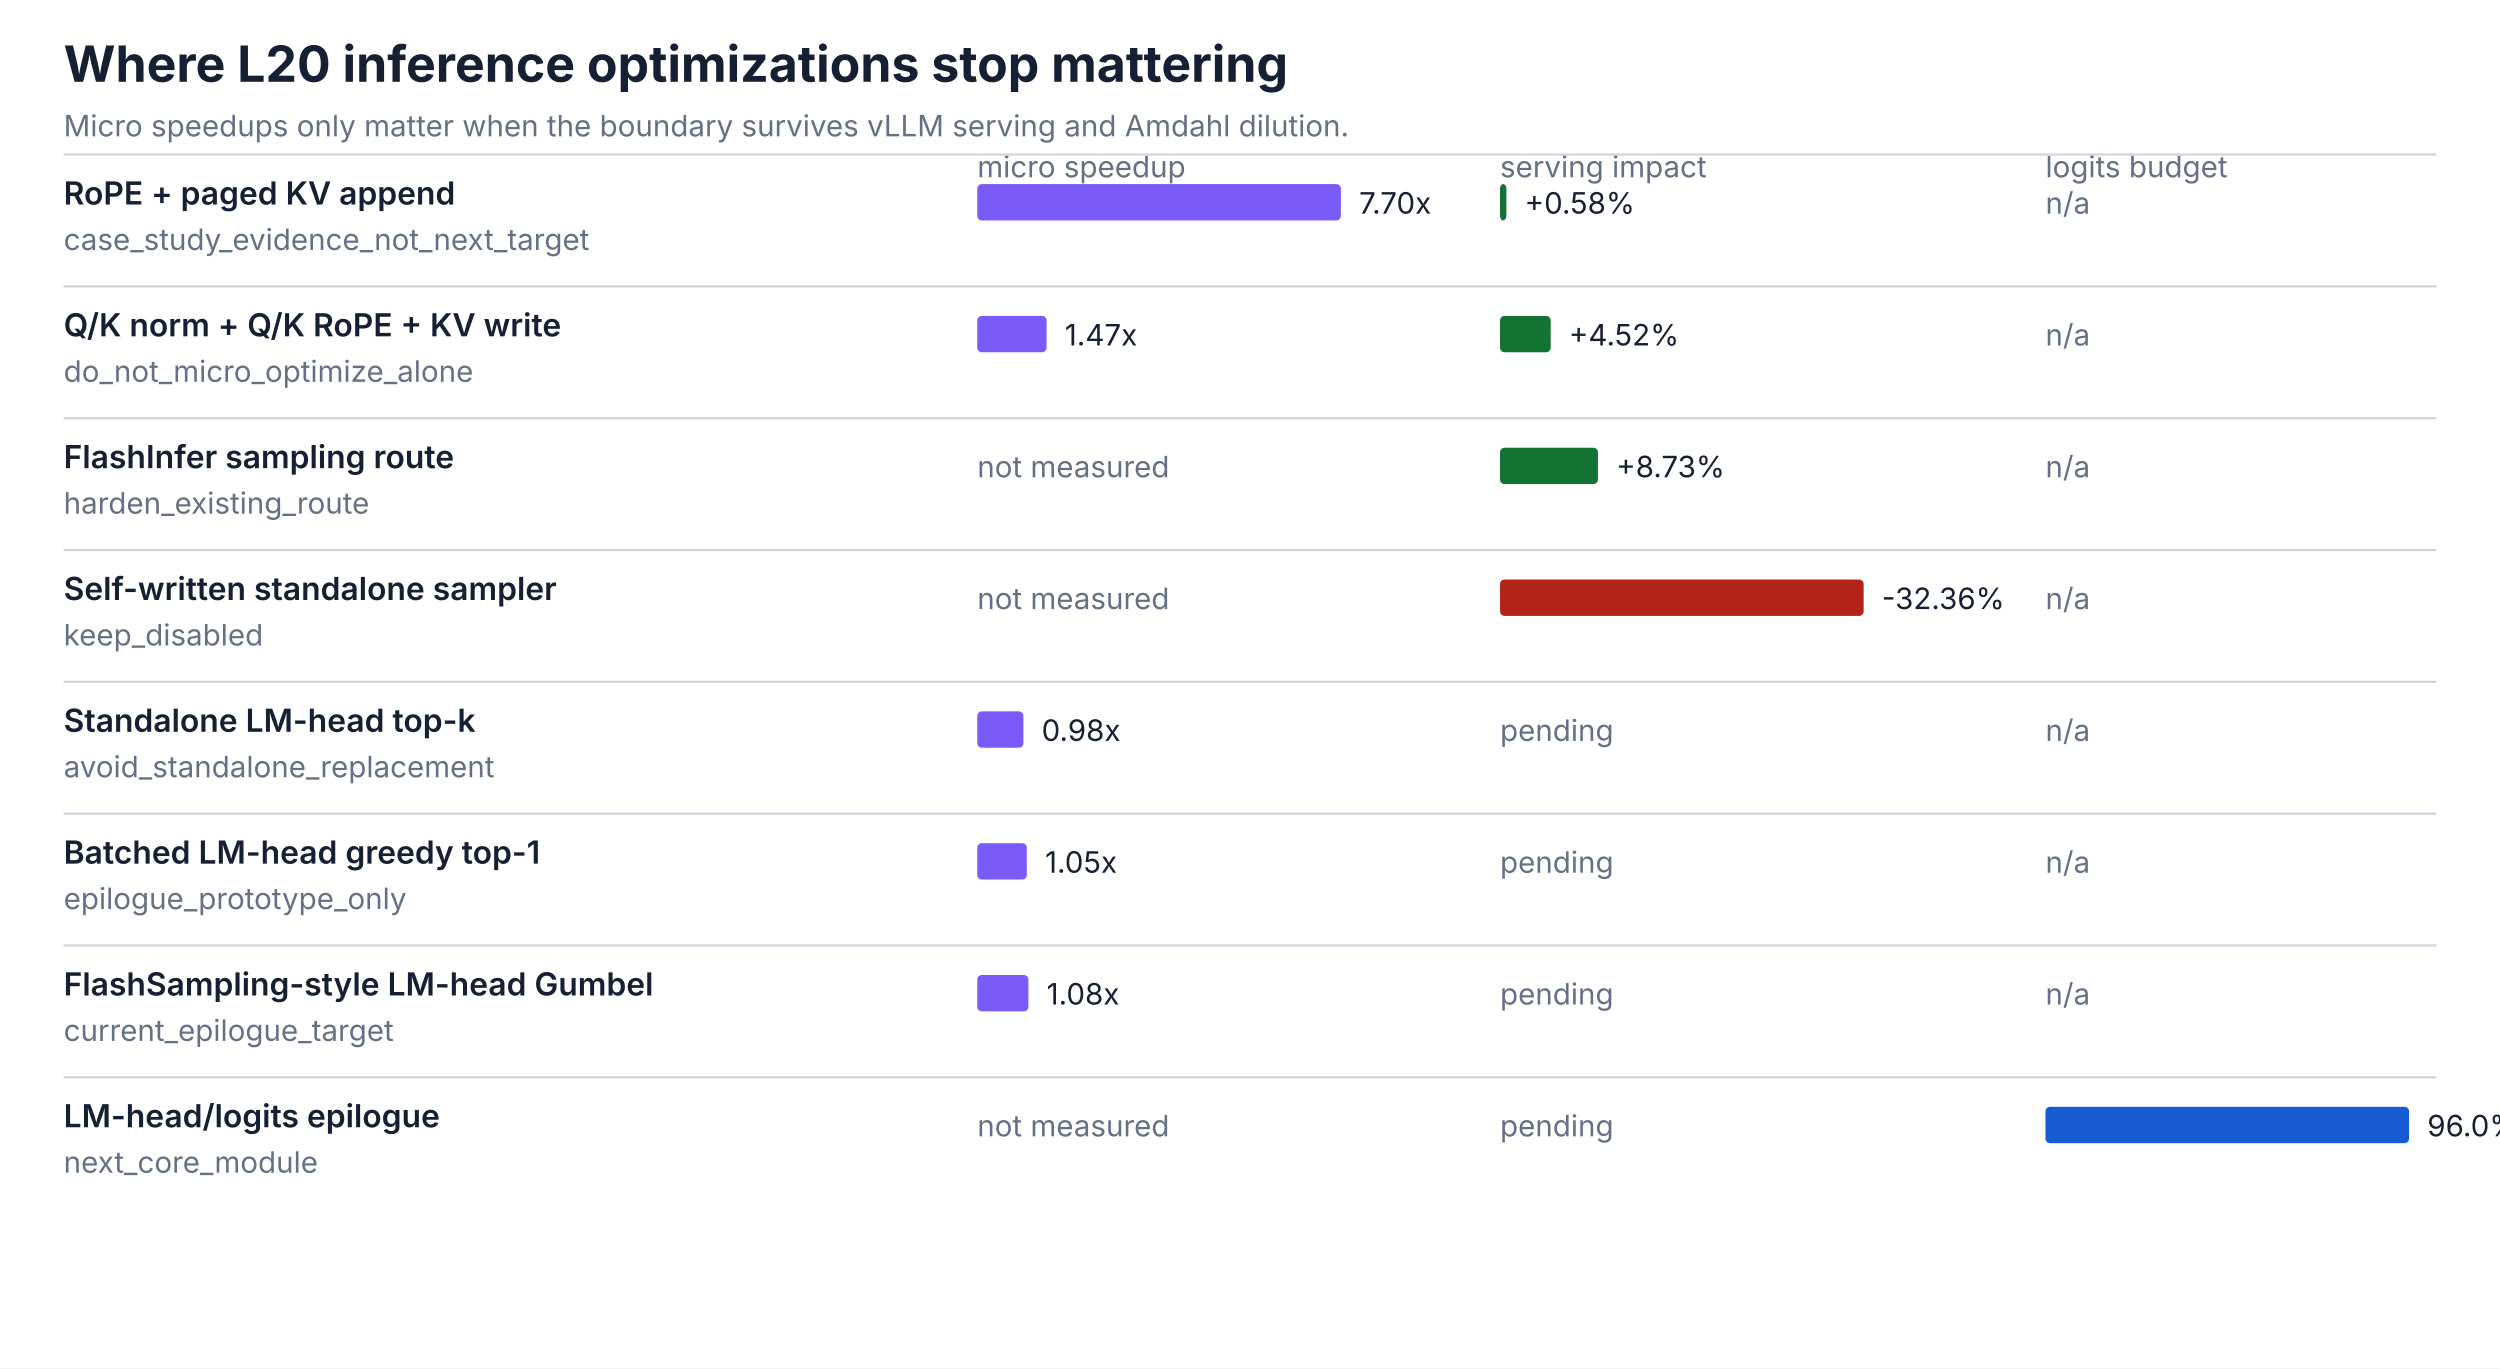
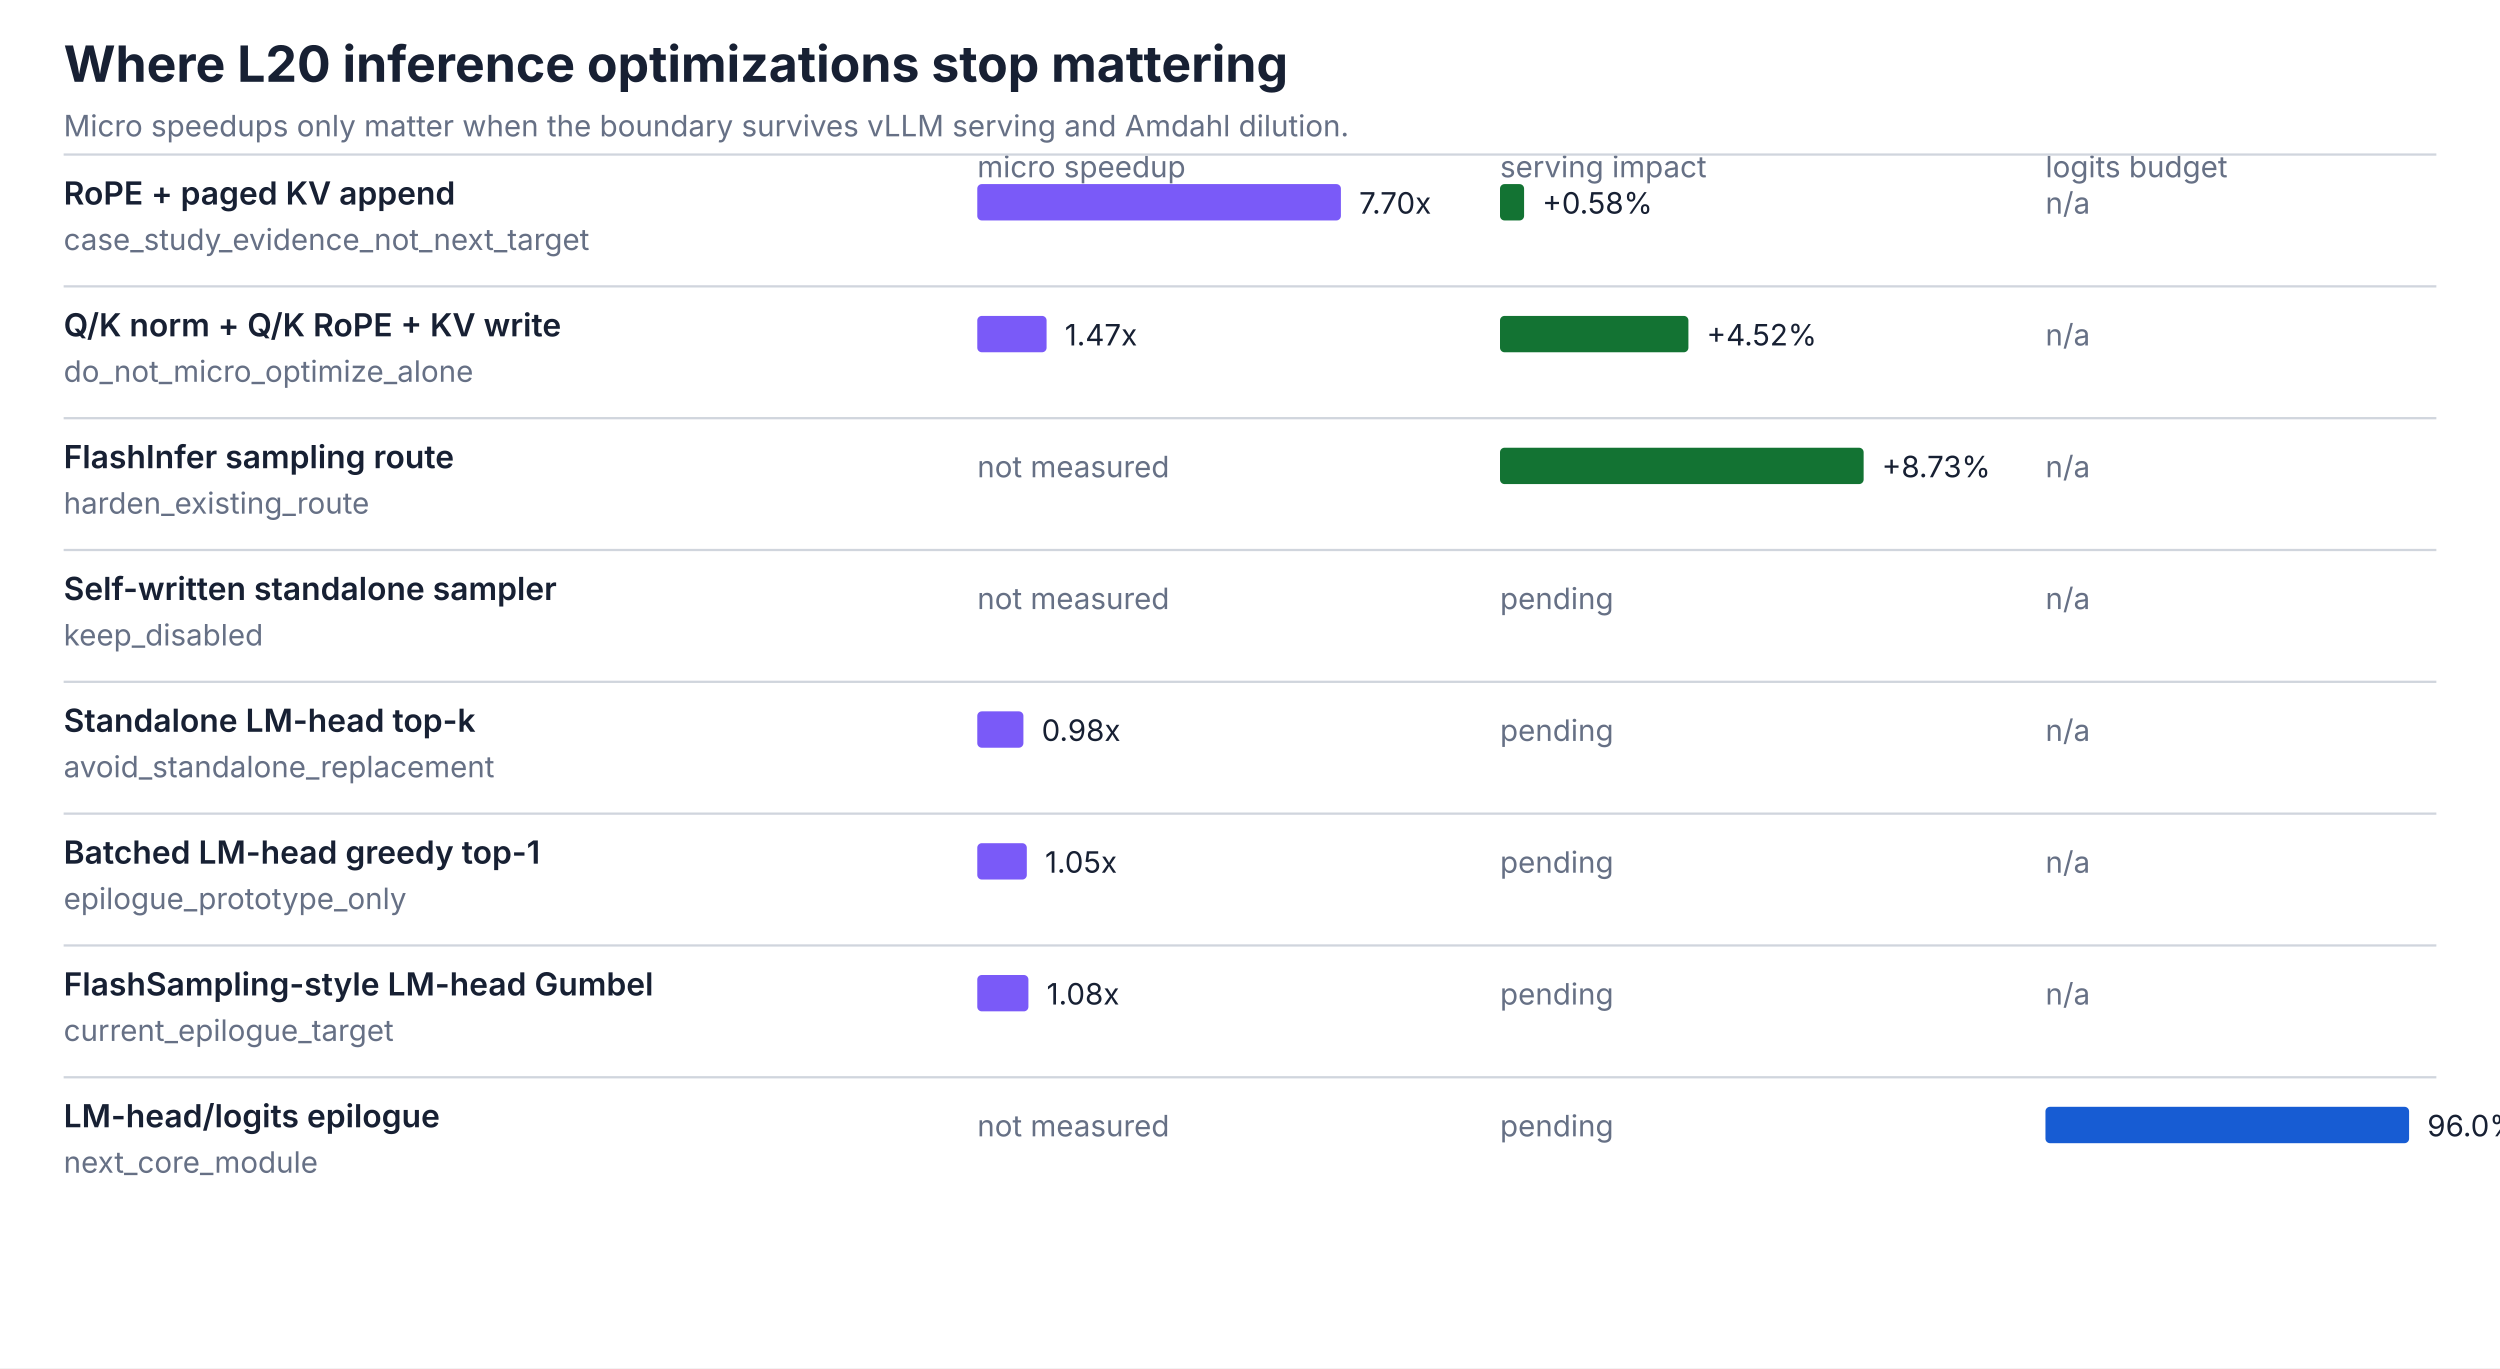
<svg xmlns="http://www.w3.org/2000/svg" width="1100" height="602" viewBox="0 0 1100 602">
  <rect width="100%" height="100%" fill="#ffffff" />
  <style>text{font-family:Inter,Arial,sans-serif;fill:#172033}.small{font-size:13px}.label{font-size:14px;font-weight:600}.title{font-size:22px;font-weight:700}.muted{fill:#667085}.axis{stroke:#d0d5dd;stroke-width:1}.good{fill:#137333}.bad{fill:#b42318}.budget{fill:#175cd3}.micro{fill:#7a5af8}</style>
  <text x="28" y="36" class="title">Where L20 inference optimizations stop mattering</text>
  <text x="28" y="60" class="small muted">Micro speedups only matter when the boundary survives vLLM serving and Amdahl dilution.</text>
  <text x="430" y="78" class="small muted">micro speedup</text>
  <text x="660" y="78" class="small muted">serving impact</text>
  <text x="900" y="78" class="small muted">logits budget</text>
  <line x1="28" y1="68" x2="1072" y2="68" class="axis" />
  <text x="28" y="90" class="label">RoPE + paged KV append</text>
  <text x="28" y="110" class="small muted">case_study_evidence_not_next_target</text>
  <rect x="430" y="81" width="160.0" height="16" rx="2" class="micro" />
  <text x="598.0" y="94" class="small">7.70x</text>
-   <rect x="660" y="81" width="2.8" height="16" rx="2" class="good" />
-   <text x="670.8" y="94" class="small">+0.58%</text>
+   <rect x="660" y="81" width="10.6" height="16" rx="2" class="good" />
+   <text x="678.6" y="94" class="small">+0.58%</text>
  <text x="900" y="94" class="small muted">n/a</text>
  <line x1="28" y1="126" x2="1072" y2="126" class="axis" />
  <text x="28" y="148" class="label">Q/K norm + Q/K RoPE + KV write</text>
  <text x="28" y="168" class="small muted">do_not_micro_optimize_alone</text>
  <rect x="430" y="139" width="30.5" height="16" rx="2" class="micro" />
  <text x="468.5" y="152" class="small">1.47x</text>
-   <rect x="660" y="139" width="22.3" height="16" rx="2" class="good" />
-   <text x="690.3" y="152" class="small">+4.52%</text>
+   <rect x="660" y="139" width="82.9" height="16" rx="2" class="good" />
+   <text x="750.9" y="152" class="small">+4.52%</text>
  <text x="900" y="152" class="small muted">n/a</text>
  <line x1="28" y1="184" x2="1072" y2="184" class="axis" />
  <text x="28" y="206" class="label">FlashInfer sampling route</text>
  <text x="28" y="226" class="small muted">harden_existing_route</text>
  <text x="430" y="210" class="small muted">not measured</text>
-   <rect x="660" y="197" width="43.1" height="16" rx="2" class="good" />
-   <text x="711.1" y="210" class="small">+8.73%</text>
+   <rect x="660" y="197" width="160.0" height="16" rx="2" class="good" />
+   <text x="828.0" y="210" class="small">+8.73%</text>
  <text x="900" y="210" class="small muted">n/a</text>
  <line x1="28" y1="242" x2="1072" y2="242" class="axis" />
  <text x="28" y="264" class="label">Self-written standalone sampler</text>
  <text x="28" y="284" class="small muted">keep_disabled</text>
  <text x="430" y="268" class="small muted">not measured</text>
-   <rect x="660" y="255" width="160.0" height="16" rx="2" class="bad" />
-   <text x="828.0" y="268" class="small">-32.36%</text>
+   <text x="660" y="268" class="small muted">pending</text>
  <text x="900" y="268" class="small muted">n/a</text>
  <line x1="28" y1="300" x2="1072" y2="300" class="axis" />
  <text x="28" y="322" class="label">Standalone LM-head top-k</text>
  <text x="28" y="342" class="small muted">avoid_standalone_replacement</text>
  <rect x="430" y="313" width="20.3" height="16" rx="2" class="micro" />
  <text x="458.3" y="326" class="small">0.98x</text>
  <text x="660" y="326" class="small muted">pending</text>
  <text x="900" y="326" class="small muted">n/a</text>
  <line x1="28" y1="358" x2="1072" y2="358" class="axis" />
  <text x="28" y="380" class="label">Batched LM-head greedy top-1</text>
  <text x="28" y="400" class="small muted">epilogue_prototype_only</text>
  <rect x="430" y="371" width="21.8" height="16" rx="2" class="micro" />
  <text x="459.8" y="384" class="small">1.05x</text>
  <text x="660" y="384" class="small muted">pending</text>
  <text x="900" y="384" class="small muted">n/a</text>
  <line x1="28" y1="416" x2="1072" y2="416" class="axis" />
  <text x="28" y="438" class="label">FlashSampling-style LM-head Gumbel</text>
  <text x="28" y="458" class="small muted">current_epilogue_target</text>
  <rect x="430" y="429" width="22.5" height="16" rx="2" class="micro" />
  <text x="460.5" y="442" class="small">1.08x</text>
  <text x="660" y="442" class="small muted">pending</text>
  <text x="900" y="442" class="small muted">n/a</text>
  <line x1="28" y1="474" x2="1072" y2="474" class="axis" />
  <text x="28" y="496" class="label">LM-head/logits epilogue</text>
  <text x="28" y="516" class="small muted">next_core_module</text>
  <text x="430" y="500" class="small muted">not measured</text>
  <text x="660" y="500" class="small muted">pending</text>
  <rect x="900" y="487" width="160.0" height="16" rx="2" class="budget" />
  <text x="1068.0" y="500" class="small">96.0%, 339.9 MiB</text>
</svg>
